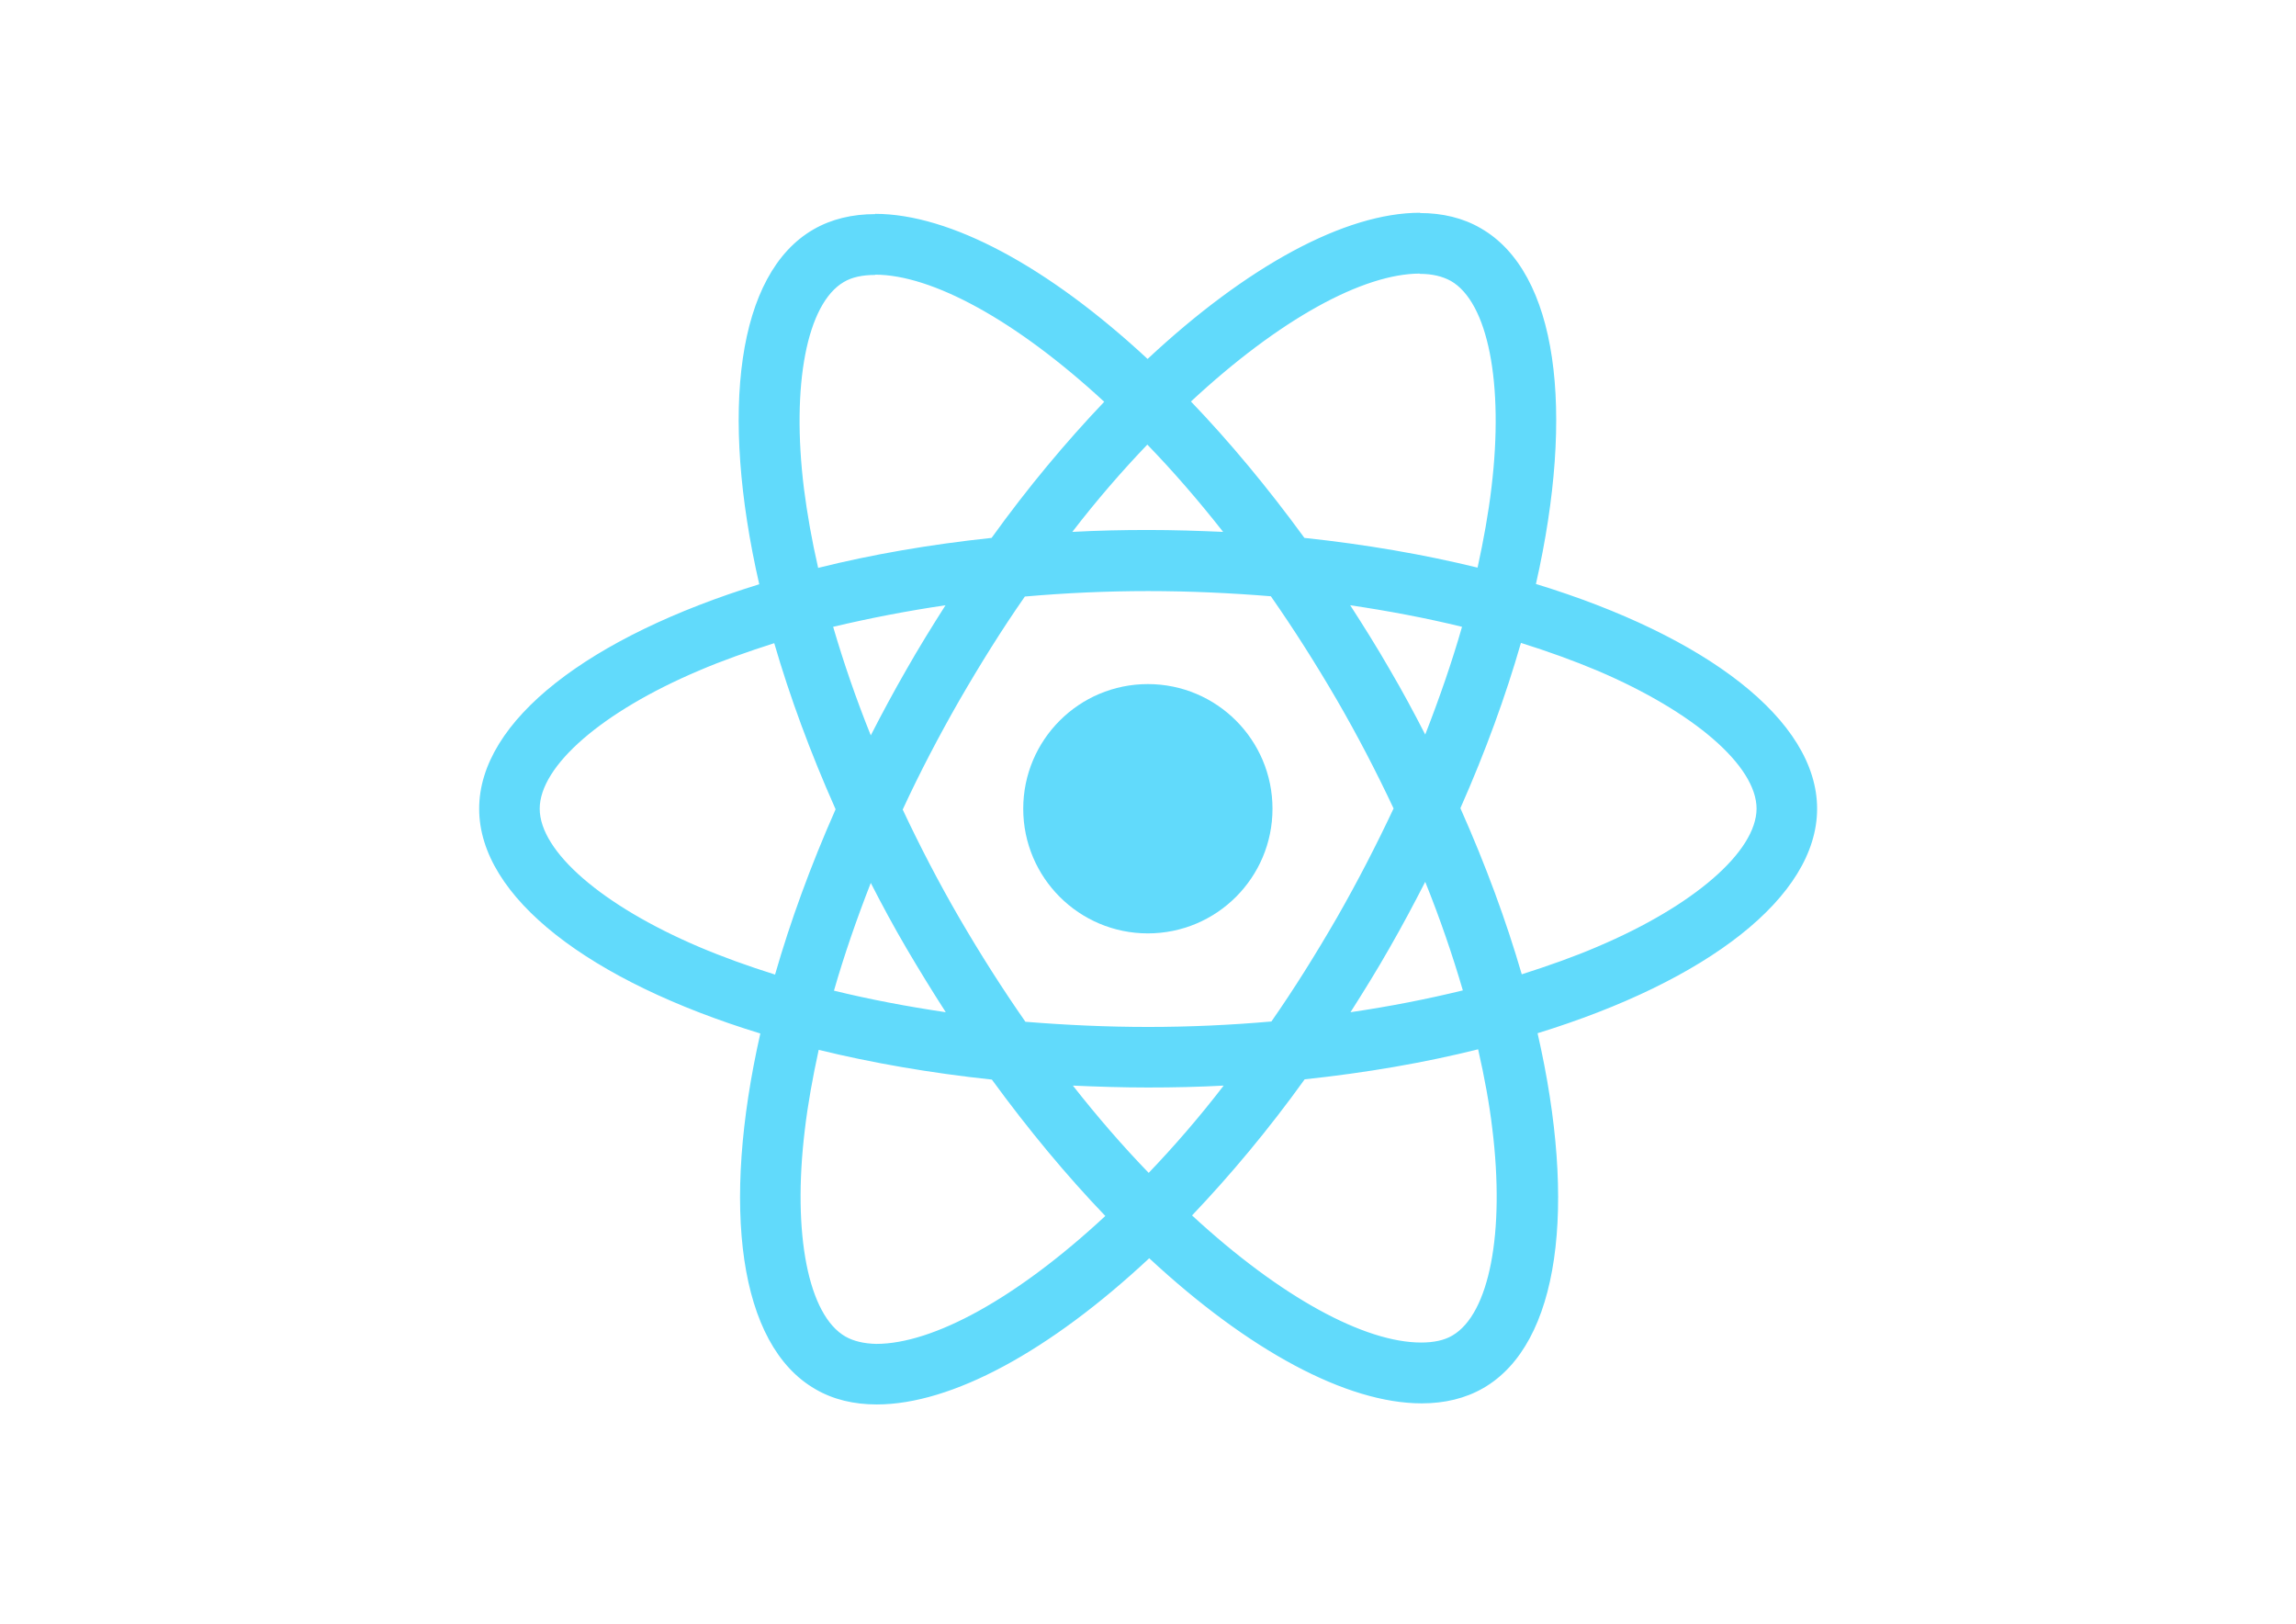
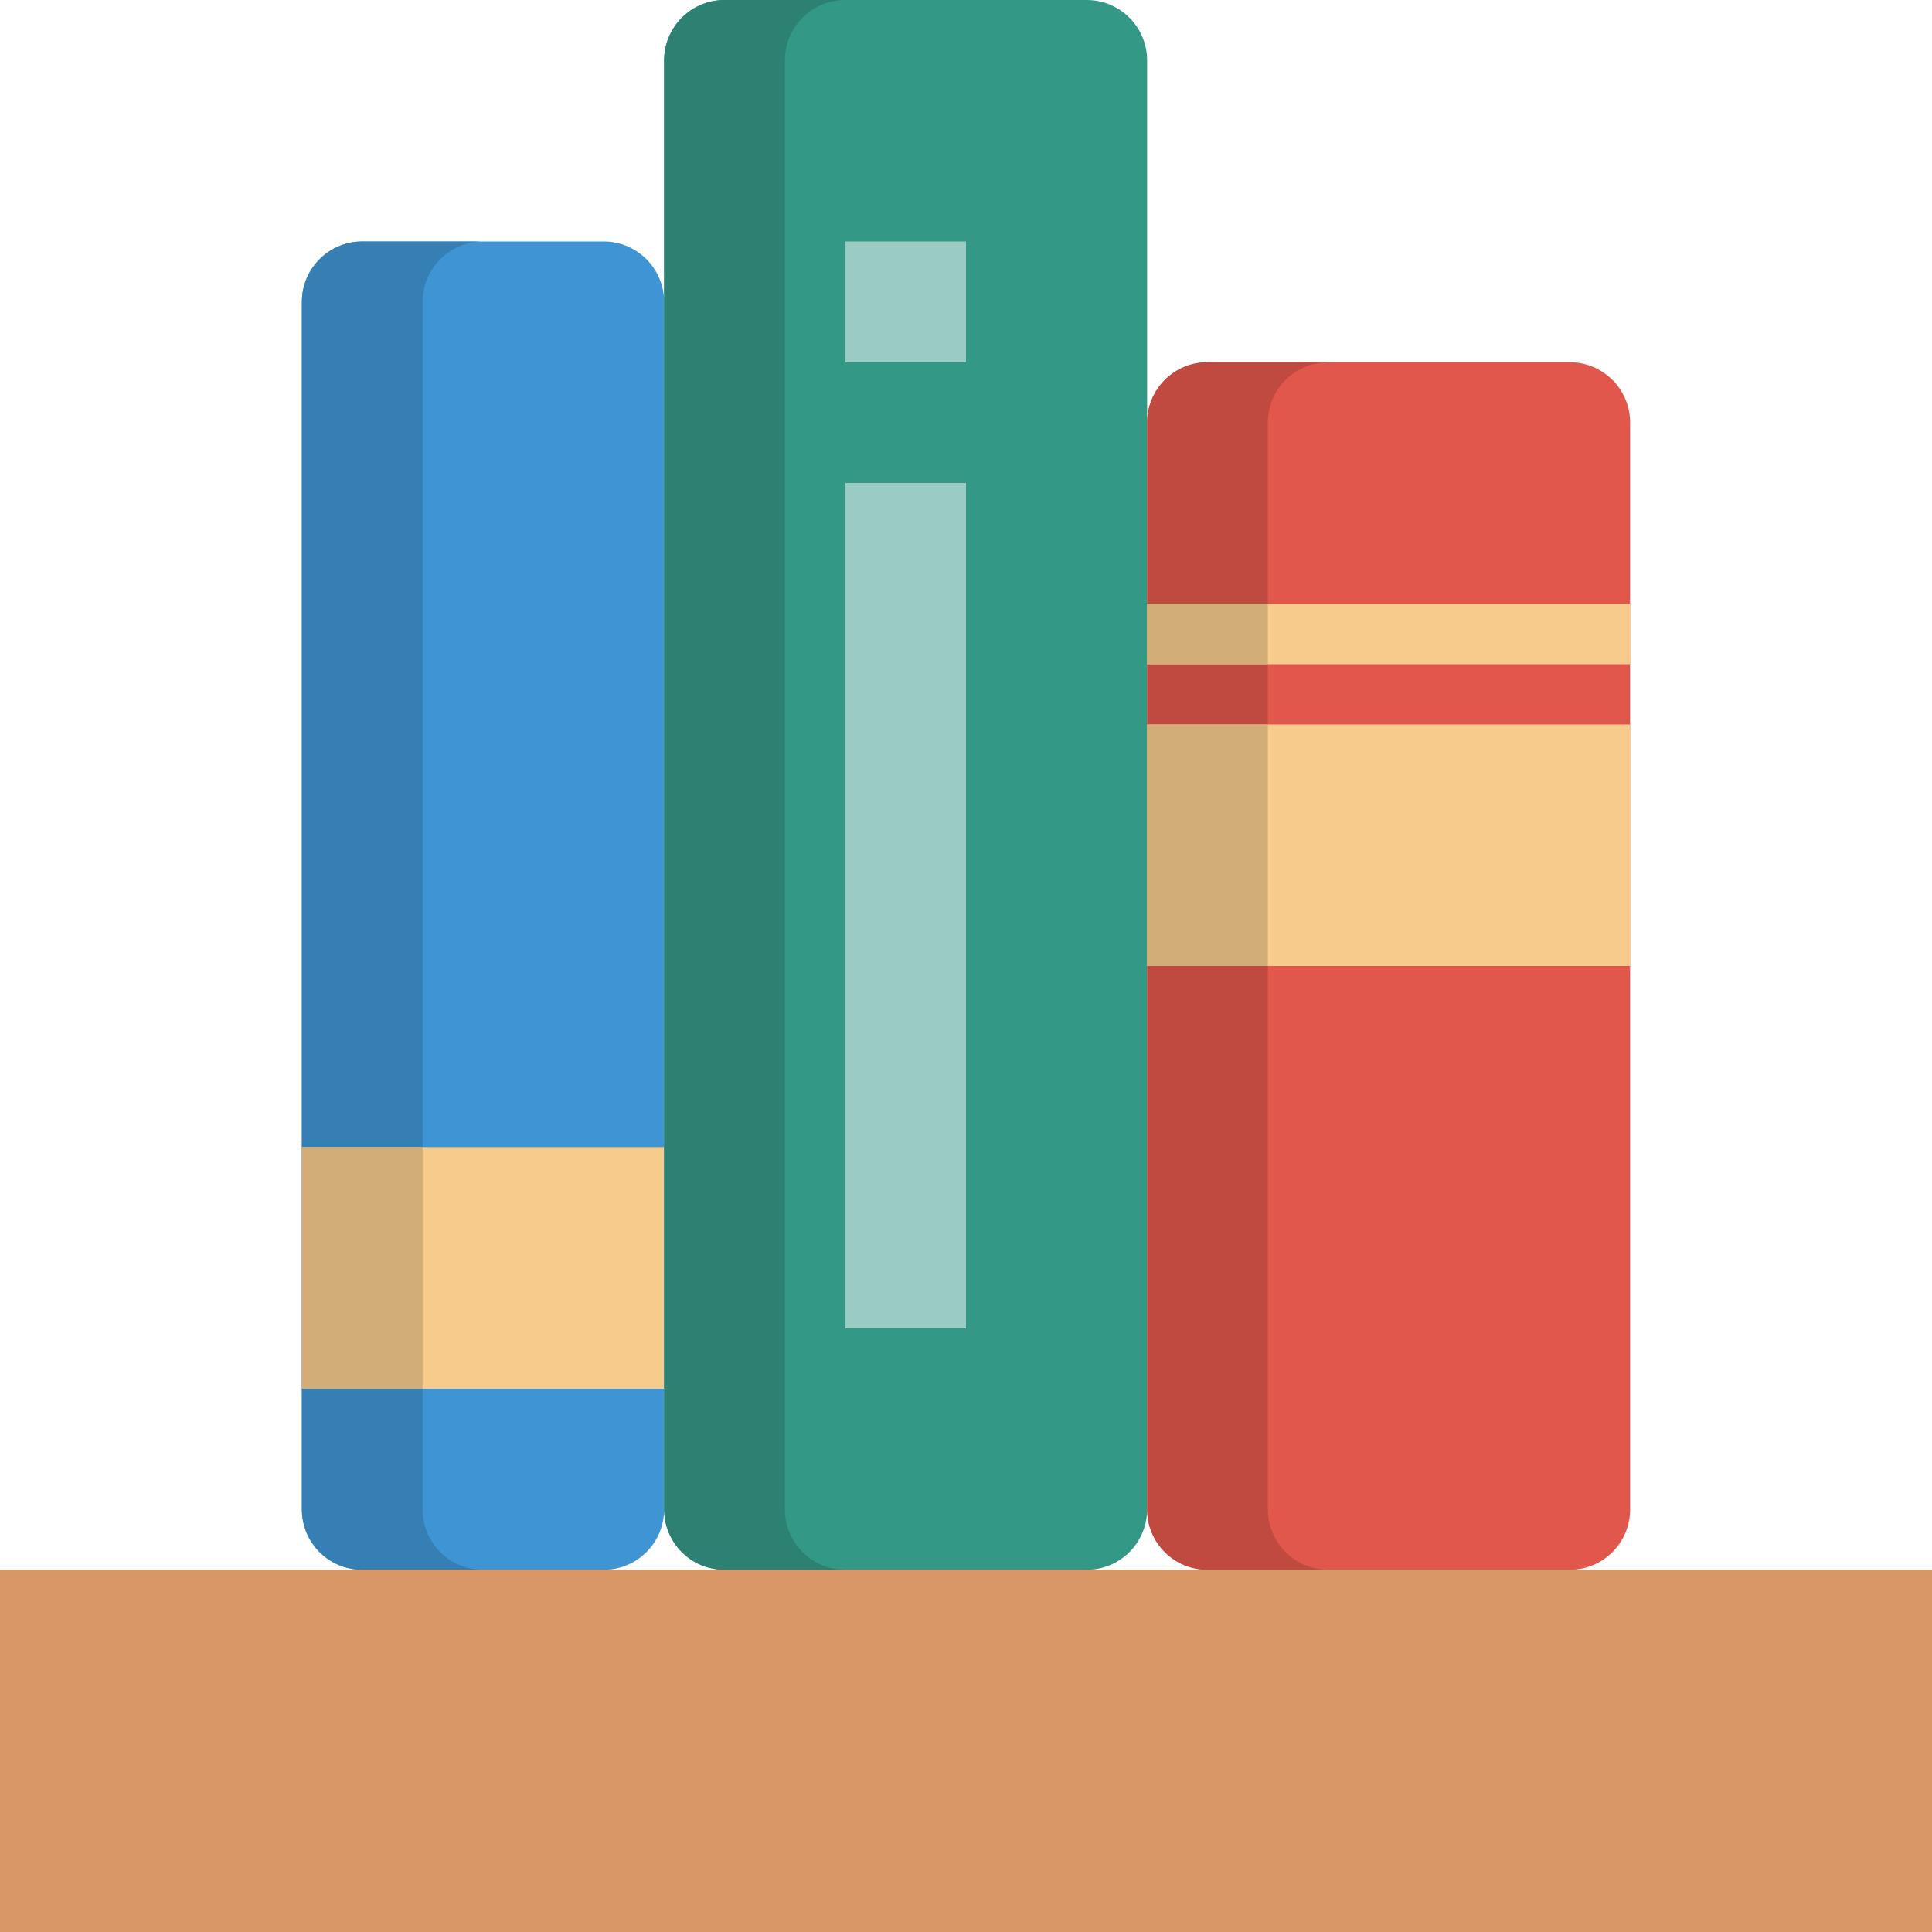
- <svg xmlns="http://www.w3.org/2000/svg" viewBox="0 0 841.9 595.3">
-   <g fill="#61DAFB">
-     <path d="M666.3 296.5c0-32.5-40.7-63.3-103.1-82.4 14.4-63.6 8-114.2-20.2-130.4-6.5-3.8-14.1-5.6-22.4-5.6v22.3c4.6 0 8.3.9 11.4 2.6 13.6 7.8 19.5 37.5 14.9 75.7-1.1 9.4-2.9 19.3-5.1 29.4-19.6-4.8-41-8.5-63.5-10.9-13.5-18.5-27.5-35.3-41.6-50 32.6-30.3 63.2-46.9 84-46.9V78c-27.5 0-63.5 19.6-99.9 53.6-36.4-33.8-72.4-53.2-99.9-53.2v22.3c20.7 0 51.4 16.5 84 46.6-14 14.7-28 31.4-41.3 49.9-22.6 2.4-44 6.1-63.6 11-2.3-10-4-19.7-5.2-29-4.7-38.2 1.1-67.9 14.6-75.8 3-1.8 6.9-2.6 11.5-2.6V78.5c-8.4 0-16 1.8-22.6 5.6-28.1 16.2-34.4 66.7-19.9 130.1-62.2 19.2-102.7 49.9-102.7 82.3 0 32.5 40.7 63.3 103.1 82.4-14.4 63.6-8 114.2 20.2 130.4 6.5 3.8 14.1 5.6 22.5 5.6 27.5 0 63.5-19.6 99.9-53.6 36.4 33.8 72.4 53.2 99.9 53.2 8.4 0 16-1.8 22.6-5.6 28.1-16.2 34.4-66.7 19.9-130.1 62-19.1 102.5-49.9 102.5-82.3zm-130.2-66.7c-3.7 12.9-8.3 26.2-13.5 39.5-4.1-8-8.4-16-13.1-24-4.6-8-9.5-15.8-14.4-23.4 14.2 2.1 27.9 4.7 41 7.9zm-45.8 106.5c-7.8 13.5-15.8 26.3-24.1 38.2-14.9 1.3-30 2-45.2 2-15.1 0-30.2-.7-45-1.9-8.3-11.9-16.4-24.6-24.2-38-7.6-13.1-14.5-26.4-20.8-39.8 6.2-13.4 13.2-26.8 20.7-39.9 7.8-13.5 15.8-26.3 24.1-38.2 14.9-1.3 30-2 45.2-2 15.1 0 30.2.7 45 1.9 8.3 11.9 16.4 24.6 24.2 38 7.6 13.1 14.5 26.4 20.8 39.8-6.3 13.4-13.2 26.8-20.7 39.9zm32.3-13c5.4 13.4 10 26.8 13.8 39.8-13.1 3.2-26.9 5.9-41.2 8 4.9-7.7 9.8-15.6 14.4-23.7 4.6-8 8.9-16.1 13-24.1zM421.2 430c-9.3-9.6-18.6-20.3-27.8-32 9 .4 18.2.7 27.5.7 9.4 0 18.7-.2 27.8-.7-9 11.7-18.3 22.4-27.5 32zm-74.4-58.9c-14.2-2.1-27.9-4.7-41-7.9 3.7-12.9 8.3-26.2 13.5-39.5 4.1 8 8.4 16 13.1 24 4.7 8 9.5 15.8 14.4 23.4zM420.7 163c9.3 9.6 18.6 20.3 27.8 32-9-.4-18.2-.7-27.5-.7-9.4 0-18.7.2-27.8.7 9-11.7 18.3-22.4 27.5-32zm-74 58.9c-4.9 7.7-9.8 15.6-14.4 23.7-4.6 8-8.9 16-13 24-5.4-13.4-10-26.8-13.8-39.8 13.1-3.1 26.9-5.8 41.2-7.9zm-90.5 125.2c-35.4-15.1-58.3-34.9-58.3-50.6 0-15.7 22.9-35.6 58.3-50.6 8.6-3.7 18-7 27.7-10.1 5.7 19.6 13.2 40 22.5 60.9-9.2 20.8-16.6 41.1-22.2 60.6-9.9-3.1-19.3-6.5-28-10.2zM310 490c-13.6-7.8-19.5-37.5-14.9-75.7 1.1-9.4 2.9-19.3 5.1-29.4 19.6 4.8 41 8.5 63.5 10.9 13.5 18.5 27.5 35.3 41.6 50-32.6 30.3-63.2 46.9-84 46.9-4.5-.1-8.3-1-11.3-2.7zm237.2-76.2c4.7 38.2-1.1 67.9-14.6 75.8-3 1.8-6.9 2.6-11.5 2.6-20.7 0-51.4-16.5-84-46.6 14-14.7 28-31.4 41.3-49.9 22.6-2.4 44-6.1 63.6-11 2.3 10.1 4.1 19.8 5.2 29.1zm38.5-66.7c-8.6 3.7-18 7-27.7 10.1-5.7-19.6-13.2-40-22.5-60.9 9.2-20.8 16.6-41.1 22.2-60.6 9.9 3.1 19.3 6.5 28.1 10.2 35.4 15.1 58.3 34.9 58.3 50.6-.1 15.7-23 35.6-58.4 50.6zM320.8 78.4z" />
-     <circle cx="420.9" cy="296.5" r="45.7" />
-     <path d="M520.5 78.1z" />
+ <svg xmlns="http://www.w3.org/2000/svg" width="32" height="32">
+   <path fill="#3F95D4" d="M6 4h4c.553 0 1 .449 1 1.002v19.998c0 .553-.447 1-1 1h-4c-.553 0-1-.447-1-1v-19.999c0-.552.447-1.001 1-1.001z" />
+   <path fill="#367FB4" d="M7 25v-19.999c0-.552.447-1.001 1-1.001h-2c-.553 0-1 .449-1 1.001v19.999c0 .553.447 1 1 1h2c-.553 0-1-.448-1-1z" />
+   <path fill="#D99666" d="M0 26h32v6h-32v-6z" />
+   <path fill="#F7CB8B" d="M5 19h6v4.002h-6v-4.002z" />
+   <path fill="#349886" d="M12 0h6c.553 0 1 .449 1 1.002v23.998c0 .553-.447 1-1 1h-6c-.553 0-1-.447-1-1v-23.999c0-.552.447-1.001 1-1.001z" />
+   <path fill="#9ACCC3" d="M14 22.001h2v-14.001h-2v14.001zm0-18.001v2h2v-2h-2z" />
+   <path fill="#E2574C" d="M20 6h6c.553 0 1 .449 1 1v18c0 .553-.447 1-1 1h-6c-.553 0-1-.447-1-1v-18c0-.551.447-1 1-1z" />
+   <rect x="5" y="19" fill="#D2AD77" width="2" height="4.002" />
+   <path fill="#2C8172" d="M13 25v-23.999c0-.552.447-1.001 1-1.001h-2c-.553 0-1 .449-1 1.001v23.999c0 .553.447 1 1 1h2c-.553 0-1-.448-1-1z" />
+   <path fill="#C04A40" d="M21 25v-18c0-.551.447-1 1-1h-2c-.553 0-1 .449-1 1v18c0 .553.447 1 1 1h2c-.553 0-1-.448-1-1z" />
+   <path fill="#F7CB8B" d="M19 16h8v-4h-8v4zm0-6v1.002h8v-1.002h-8z" />
+   <g fill="#D2AD77">
+     <rect x="19" y="10" width="2" height="1.002" />
+     <rect x="19" y="12" width="2" height="4" />
  </g>
</svg>
